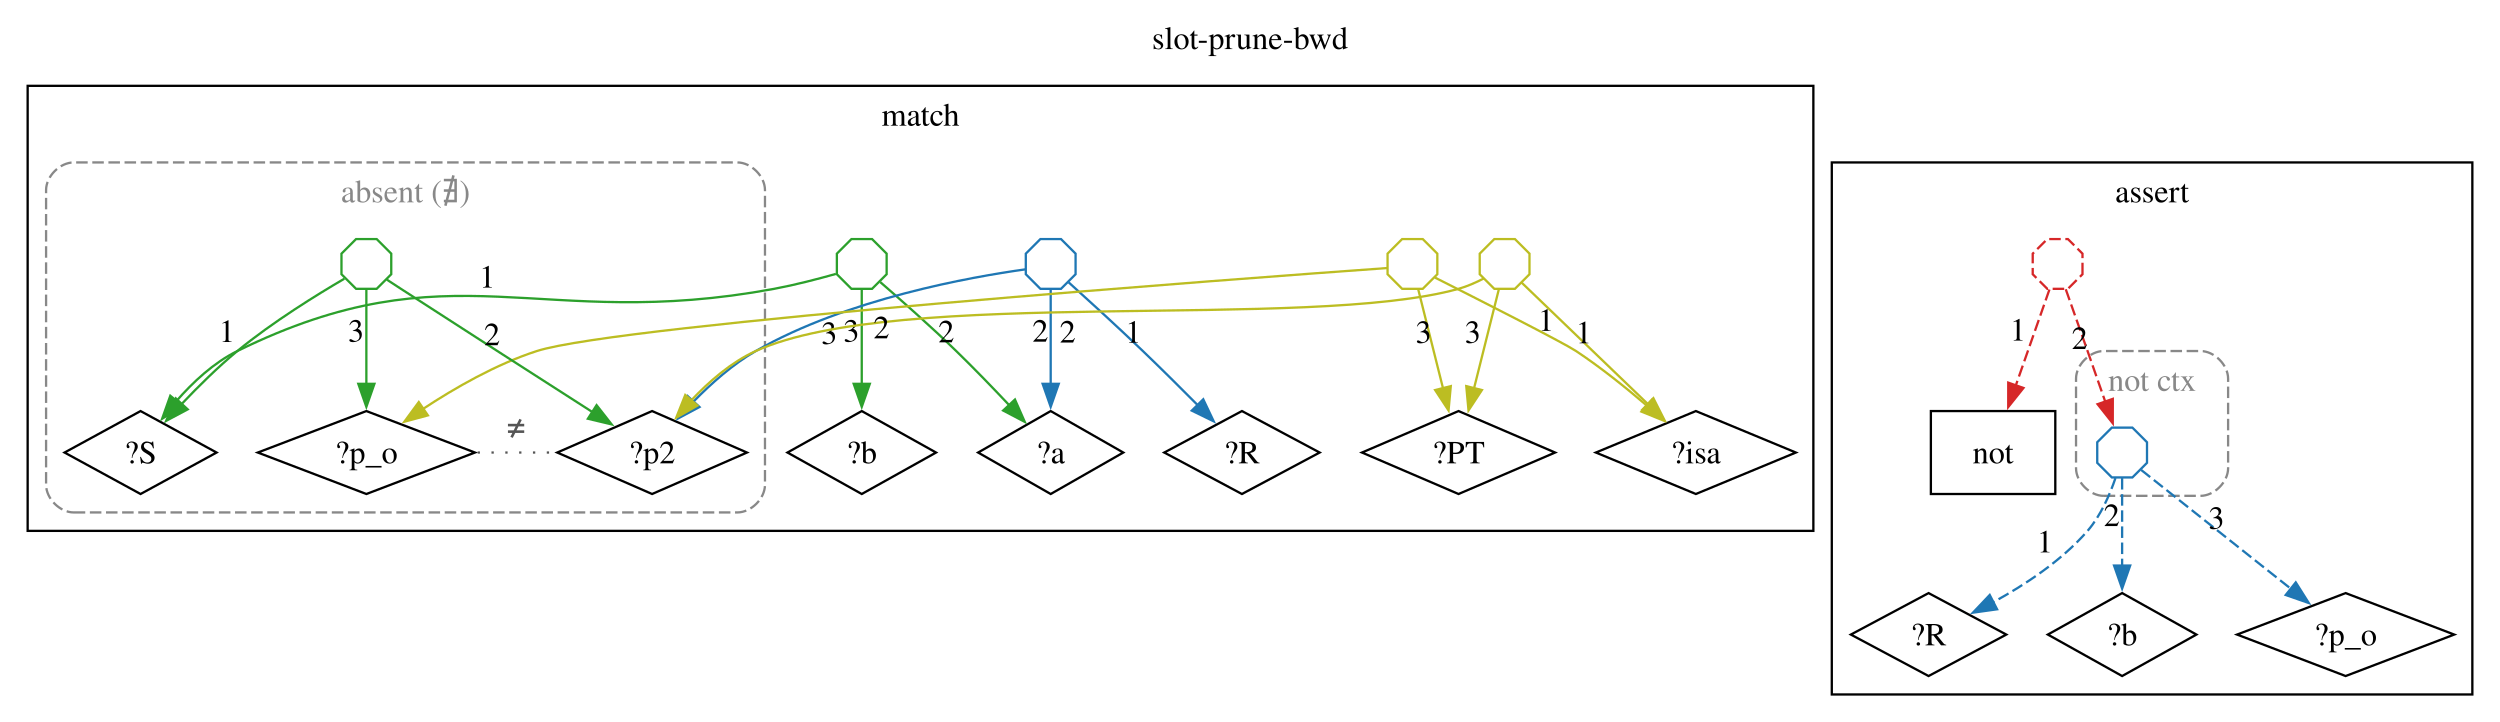
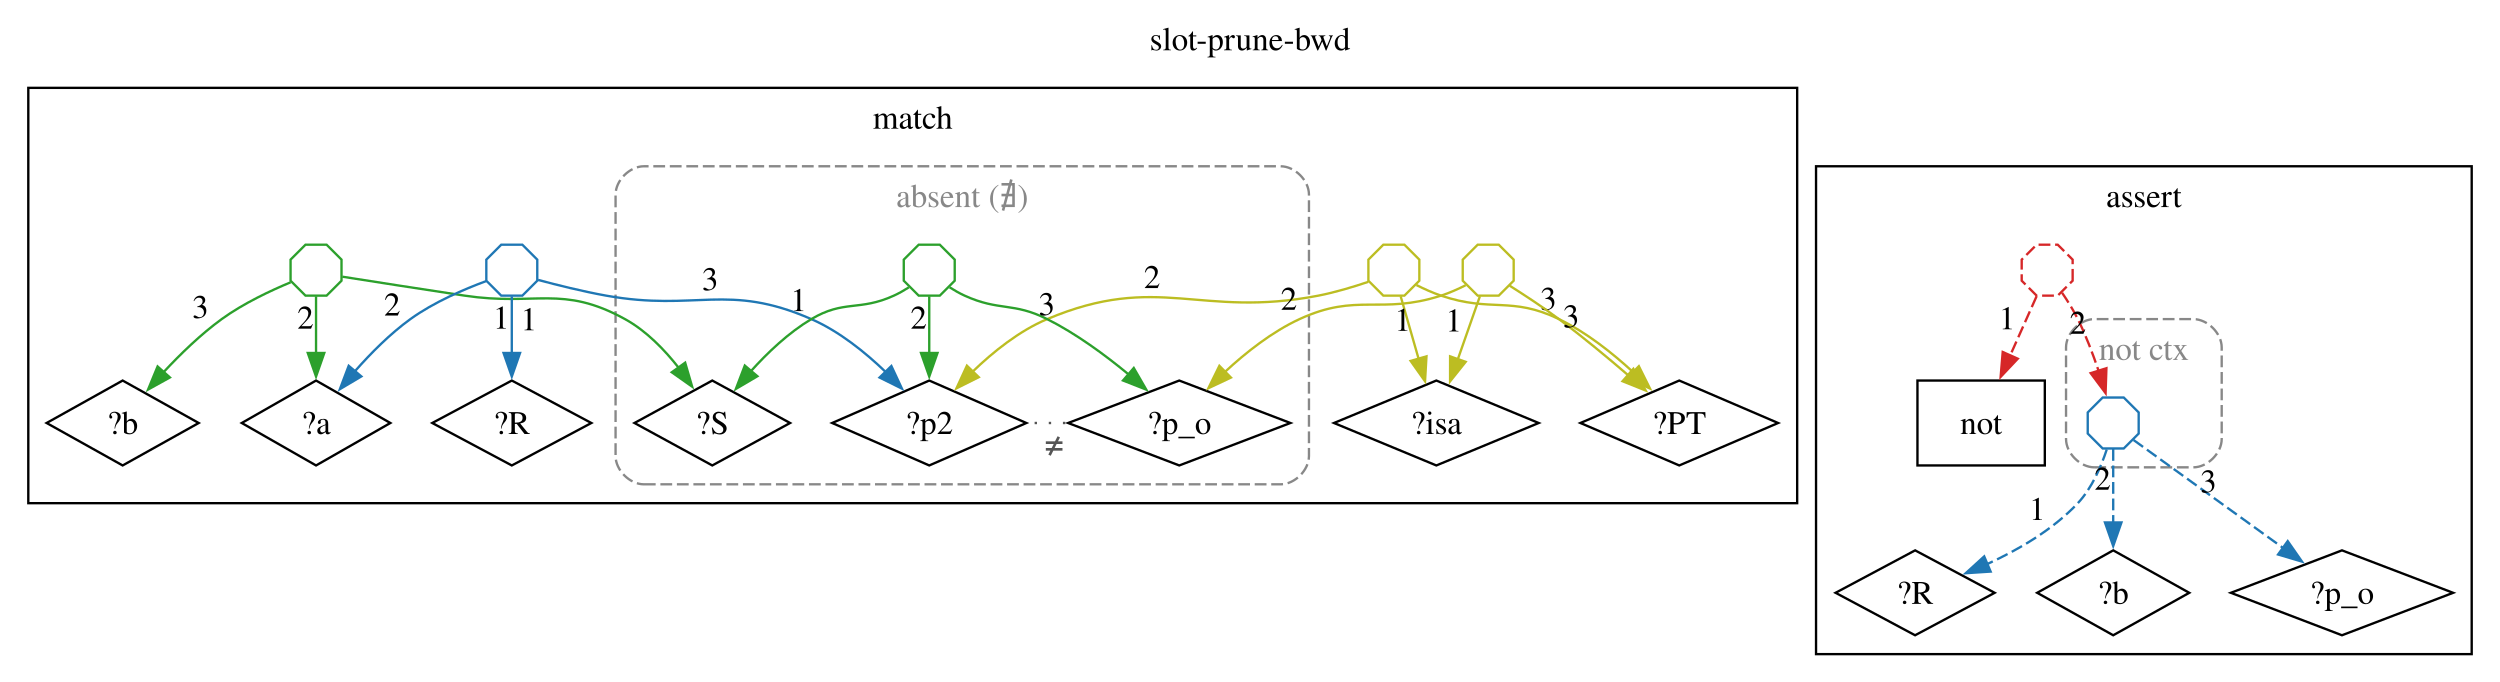
- <svg xmlns="http://www.w3.org/2000/svg" width="1085pt" height="313pt" viewBox="0.00 0.00 1085.00 313.00">
-   <g id="graph0" class="graph" transform="scale(1 1) rotate(0) translate(4 309.4)">
-     <polygon fill="white" stroke="none" points="-4,4 -4,-309.4 1081,-309.4 1081,4 -4,4" />
-     <text xml:space="preserve" text-anchor="middle" x="538.5" y="-288.1" font-family="Times,serif" font-size="14.00">slot-prune-bwd</text>
+ <svg xmlns="http://www.w3.org/2000/svg" width="1060pt" height="289pt" viewBox="0.00 0.00 1060.00 289.00">
+   <g id="graph0" class="graph" transform="scale(1 1) rotate(0) translate(4 285.35)">
+     <polygon fill="white" stroke="none" points="-4,4 -4,-285.35 1056,-285.35 1056,4 -4,4" />
+     <text xml:space="preserve" text-anchor="middle" x="526" y="-264.05" font-family="Times,serif" font-size="14.00">slot-prune-bwd</text>
    <g id="clust1" class="cluster">
-       <polygon fill="none" stroke="black" points="8,-79 8,-272.15 783,-272.15 783,-79 8,-79" />
-       <text xml:space="preserve" text-anchor="middle" x="395.5" y="-254.85" font-family="Times,serif" font-size="14.00">match</text>
+       <polygon fill="none" stroke="black" points="8,-72 8,-248.1 758,-248.1 758,-72 8,-72" />
+       <text xml:space="preserve" text-anchor="middle" x="383" y="-230.8" font-family="Times,serif" font-size="14.00">match</text>
    </g>
    <g id="clust2" class="cluster">
-       <path fill="none" stroke="#888888" stroke-dasharray="5,2" d="M28,-87C28,-87 316,-87 316,-87 322,-87 328,-93 328,-99 328,-99 328,-226.9 328,-226.9 328,-232.9 322,-238.9 316,-238.9 316,-238.9 28,-238.9 28,-238.9 22,-238.9 16,-232.9 16,-226.9 16,-226.9 16,-99 16,-99 16,-93 22,-87 28,-87" />
-       <text xml:space="preserve" text-anchor="middle" x="172" y="-221.6" font-family="Times,serif" font-size="14.00" fill="#888888">absent (∄)</text>
+       <path fill="none" stroke="#888888" stroke-dasharray="5,2" d="M269,-80C269,-80 539,-80 539,-80 545,-80 551,-86 551,-92 551,-92 551,-202.85 551,-202.85 551,-208.85 545,-214.85 539,-214.85 539,-214.85 269,-214.85 269,-214.85 263,-214.85 257,-208.85 257,-202.85 257,-202.85 257,-92 257,-92 257,-86 263,-80 269,-80" />
+       <text xml:space="preserve" text-anchor="middle" x="404" y="-197.55" font-family="Times,serif" font-size="14.00" fill="#888888">absent (∄)</text>
    </g>
    <g id="clust3" class="cluster">
-       <polygon fill="none" stroke="black" points="791,-8 791,-238.9 1069,-238.9 1069,-8 791,-8" />
-       <text xml:space="preserve" text-anchor="middle" x="930" y="-221.6" font-family="Times,serif" font-size="14.00">assert</text>
+       <polygon fill="none" stroke="black" points="766,-8 766,-214.85 1044,-214.85 1044,-8 766,-8" />
+       <text xml:space="preserve" text-anchor="middle" x="905" y="-197.55" font-family="Times,serif" font-size="14.00">assert</text>
    </g>
    <g id="clust4" class="cluster">
-       <path fill="none" stroke="#888888" stroke-dasharray="5,2" d="M909,-94.2C909,-94.2 951,-94.2 951,-94.2 957,-94.2 963,-100.2 963,-106.2 963,-106.2 963,-145.05 963,-145.05 963,-151.05 957,-157.05 951,-157.05 951,-157.05 909,-157.05 909,-157.05 903,-157.05 897,-151.05 897,-145.05 897,-145.05 897,-106.2 897,-106.2 897,-100.2 903,-94.2 909,-94.2" />
-       <text xml:space="preserve" text-anchor="middle" x="930" y="-139.75" font-family="Times,serif" font-size="14.00" fill="#888888">not ctx</text>
+       <path fill="none" stroke="#888888" stroke-dasharray="5,2" d="M884,-87.2C884,-87.2 926,-87.2 926,-87.2 932,-87.2 938,-93.2 938,-99.2 938,-99.2 938,-138.05 938,-138.05 938,-144.05 932,-150.05 926,-150.05 926,-150.05 884,-150.05 884,-150.05 878,-150.05 872,-144.05 872,-138.05 872,-138.05 872,-99.2 872,-99.2 872,-93.2 878,-87.2 884,-87.2" />
+       <text xml:space="preserve" text-anchor="middle" x="905" y="-132.75" font-family="Times,serif" font-size="14.00" fill="#888888">not ctx</text>
    </g>
    <g id="node1" class="node">
-       <polygon fill="none" stroke="black" points="57,-131 24.01,-113 57,-95 89.99,-113 57,-131" />
-       <text xml:space="preserve" text-anchor="middle" x="57" y="-108.33" font-family="Times,serif" font-size="14.00">?S</text>
+       <polygon fill="none" stroke="black" points="298,-124 265.01,-106 298,-88 330.99,-106 298,-124" />
+       <text xml:space="preserve" text-anchor="middle" x="298" y="-101.33" font-family="Times,serif" font-size="14.00">?S</text>
    </g>
    <g id="node2" class="node">
-       <polygon fill="none" stroke="black" points="452,-131 420.5,-113 452,-95 483.5,-113 452,-131" />
-       <text xml:space="preserve" text-anchor="middle" x="452" y="-108.33" font-family="Times,serif" font-size="14.00">?a</text>
+       <polygon fill="none" stroke="black" points="130,-124 98.5,-106 130,-88 161.5,-106 130,-124" />
+       <text xml:space="preserve" text-anchor="middle" x="130" y="-101.33" font-family="Times,serif" font-size="14.00">?a</text>
    </g>
    <g id="node3" class="node">
-       <polygon fill="none" stroke="black" points="370,-131 337.76,-113 370,-95 402.24,-113 370,-131" />
-       <text xml:space="preserve" text-anchor="middle" x="370" y="-108.33" font-family="Times,serif" font-size="14.00">?b</text>
+       <polygon fill="none" stroke="black" points="48,-124 15.76,-106 48,-88 80.24,-106 48,-124" />
+       <text xml:space="preserve" text-anchor="middle" x="48" y="-101.33" font-family="Times,serif" font-size="14.00">?b</text>
    </g>
    <g id="node4" class="node">
-       <polygon fill="none" stroke="black" points="535,-131 501.27,-113 535,-95 568.73,-113 535,-131" />
-       <text xml:space="preserve" text-anchor="middle" x="535" y="-108.33" font-family="Times,serif" font-size="14.00">?R</text>
+       <polygon fill="none" stroke="black" points="213,-124 179.27,-106 213,-88 246.73,-106 213,-124" />
+       <text xml:space="preserve" text-anchor="middle" x="213" y="-101.33" font-family="Times,serif" font-size="14.00">?R</text>
    </g>
    <g id="node5" class="node">
-       <polygon fill="none" stroke="black" points="279,-131 237.83,-113 279,-95 320.17,-113 279,-131" />
-       <text xml:space="preserve" text-anchor="middle" x="279" y="-108.33" font-family="Times,serif" font-size="14.00">?p2</text>
+       <polygon fill="none" stroke="black" points="390,-124 348.83,-106 390,-88 431.17,-106 390,-124" />
+       <text xml:space="preserve" text-anchor="middle" x="390" y="-101.33" font-family="Times,serif" font-size="14.00">?p2</text>
    </g>
    <g id="node6" class="node">
-       <polygon fill="none" stroke="black" points="732,-131 688.6,-113 732,-95 775.4,-113 732,-131" />
-       <text xml:space="preserve" text-anchor="middle" x="732" y="-108.33" font-family="Times,serif" font-size="14.00">?isa</text>
+       <polygon fill="none" stroke="black" points="605,-124 561.6,-106 605,-88 648.4,-106 605,-124" />
+       <text xml:space="preserve" text-anchor="middle" x="605" y="-101.33" font-family="Times,serif" font-size="14.00">?isa</text>
    </g>
    <g id="node7" class="node">
-       <polygon fill="none" stroke="black" points="629,-131 587.09,-113 629,-95 670.91,-113 629,-131" />
-       <text xml:space="preserve" text-anchor="middle" x="629" y="-108.33" font-family="Times,serif" font-size="14.00">?PT</text>
+       <polygon fill="none" stroke="black" points="708,-124 666.09,-106 708,-88 749.91,-106 708,-124" />
+       <text xml:space="preserve" text-anchor="middle" x="708" y="-101.33" font-family="Times,serif" font-size="14.00">?PT</text>
    </g>
    <g id="node8" class="node">
-       <polygon fill="none" stroke="black" points="155,-131 107.88,-113 155,-95 202.12,-113 155,-131" />
-       <text xml:space="preserve" text-anchor="middle" x="155" y="-108.33" font-family="Times,serif" font-size="14.00">?p_o</text>
+       <polygon fill="none" stroke="black" points="496,-124 448.88,-106 496,-88 543.12,-106 496,-124" />
+       <text xml:space="preserve" text-anchor="middle" x="496" y="-101.33" font-family="Times,serif" font-size="14.00">?p_o</text>
    </g>
    <g id="edge13" class="edge">
-       <path fill="none" stroke="#555555" stroke-dasharray="1,5" d="M203.3,-113C214.31,-113 225.94,-113 236.68,-113" />
-       <text xml:space="preserve" text-anchor="middle" x="219.98" y="-119.95" font-family="Times,serif" font-size="14.00" fill="#555555">≠</text>
+       <path fill="none" stroke="#555555" stroke-dasharray="1,5" d="M447.68,-106C442.53,-106 437.38,-106 432.23,-106" />
+       <text xml:space="preserve" text-anchor="middle" x="442.96" y="-92.7" font-family="Times,serif" font-size="14.00" fill="#555555">≠</text>
    </g>
    <g id="node9" class="node">
-       <polygon fill="none" stroke="#2ca02c" points="380.8,-190.38 380.8,-199.32 374.47,-205.65 365.53,-205.65 359.2,-199.32 359.2,-190.38 365.53,-184.05 374.47,-184.05 380.8,-190.38" />
+       <polygon fill="none" stroke="#2ca02c" points="140.8,-166.33 140.8,-175.27 134.47,-181.6 125.53,-181.6 119.2,-175.27 119.2,-166.33 125.53,-160 134.47,-160 140.8,-166.33" />
    </g>
    <g id="edge1" class="edge">
-       <path fill="none" stroke="#2ca02c" d="M358.78,-190.53C351.26,-188.4 341.11,-185.74 332,-184.05 229.51,-164.99 192.57,-203.01 99,-157.05 88.79,-152.03 79.66,-143.49 72.54,-135.32" />
-       <polygon fill="#2ca02c" stroke="#2ca02c" points="75.36,-133.24 66.36,-127.66 69.91,-137.64 75.36,-133.24" />
-       <text xml:space="preserve" text-anchor="middle" x="207.46" y="-184.59" font-family="Times,serif" font-size="14.00">1</text>
+       <path fill="none" stroke="#2ca02c" d="M141.15,-168.03C153.74,-166.05 174.83,-162.74 193,-160 223.2,-155.44 234.24,-164.78 261,-150.05 269.96,-145.12 277.74,-137.11 283.82,-129.33" />
+       <polygon fill="#2ca02c" stroke="#2ca02c" points="286.51,-131.58 289.48,-121.4 280.82,-127.51 286.51,-131.58" />
+       <text xml:space="preserve" text-anchor="middle" x="220.24" y="-145.32" font-family="Times,serif" font-size="14.00">1</text>
    </g>
    <g id="edge2" class="edge">
-       <path fill="none" stroke="#2ca02c" d="M378.03,-186.97C386.42,-179.71 399.88,-167.84 411,-157.05 418.77,-149.51 427.06,-140.91 434.14,-133.4" />
-       <polygon fill="#2ca02c" stroke="#2ca02c" points="436.49,-136.01 440.75,-126.31 431.37,-131.23 436.49,-136.01" />
-       <text xml:space="preserve" text-anchor="middle" x="406.68" y="-160.82" font-family="Times,serif" font-size="14.00">2</text>
+       <path fill="none" stroke="#2ca02c" d="M130,-159.71C130,-153.13 130,-144.19 130,-135.54" />
+       <polygon fill="#2ca02c" stroke="#2ca02c" points="133.5,-135.69 130,-125.69 126.5,-135.69 133.5,-135.69" />
+       <text xml:space="preserve" text-anchor="middle" x="125.5" y="-145.99" font-family="Times,serif" font-size="14.00">2</text>
    </g>
    <g id="edge3" class="edge">
-       <path fill="none" stroke="#2ca02c" d="M370,-183.74C370,-173.44 370,-157 370,-142.67" />
-       <polygon fill="#2ca02c" stroke="#2ca02c" points="373.5,-142.82 370,-132.82 366.5,-142.82 373.5,-142.82" />
-       <text xml:space="preserve" text-anchor="middle" x="365.5" y="-161.12" font-family="Times,serif" font-size="14.00">3</text>
+       <path fill="none" stroke="#2ca02c" d="M119.26,-165.67C110.87,-162.18 99.15,-156.7 90,-150.05 81.13,-143.61 72.48,-135.22 65.35,-127.55" />
+       <polygon fill="#2ca02c" stroke="#2ca02c" points="68.04,-125.31 58.78,-120.18 62.82,-129.97 68.04,-125.31" />
+       <text xml:space="preserve" text-anchor="middle" x="80.95" y="-150.52" font-family="Times,serif" font-size="14.00">3</text>
    </g>
    <g id="node10" class="node">
-       <polygon fill="none" stroke="#1f77b4" points="462.8,-190.38 462.8,-199.32 456.47,-205.65 447.53,-205.65 441.2,-199.32 441.2,-190.38 447.53,-184.05 456.47,-184.05 462.8,-190.38" />
+       <polygon fill="none" stroke="#1f77b4" points="223.8,-166.33 223.8,-175.27 217.47,-181.6 208.53,-181.6 202.2,-175.27 202.2,-166.33 208.53,-160 217.47,-160 223.8,-166.33" />
    </g>
    <g id="edge5" class="edge">
-       <path fill="none" stroke="#1f77b4" d="M452,-183.74C452,-173.44 452,-157 452,-142.67" />
-       <polygon fill="#1f77b4" stroke="#1f77b4" points="455.5,-142.82 452,-132.82 448.5,-142.82 455.5,-142.82" />
-       <text xml:space="preserve" text-anchor="middle" x="447.5" y="-161.12" font-family="Times,serif" font-size="14.00">2</text>
+       <path fill="none" stroke="#1f77b4" d="M202.12,-166.16C193.03,-162.81 179.98,-157.27 170,-150.05 161.42,-143.84 153.22,-135.59 146.51,-127.97" />
+       <polygon fill="#1f77b4" stroke="#1f77b4" points="149.21,-125.75 140.1,-120.34 143.85,-130.25 149.21,-125.75" />
+       <text xml:space="preserve" text-anchor="middle" x="162.3" y="-151.58" font-family="Times,serif" font-size="14.00">2</text>
    </g>
    <g id="edge4" class="edge">
-       <path fill="none" stroke="#1f77b4" d="M459.76,-186.89C467.88,-179.56 480.97,-167.64 492,-157.05 499.89,-149.48 508.43,-140.99 515.8,-133.57" />
-       <polygon fill="#1f77b4" stroke="#1f77b4" points="518.21,-136.11 522.75,-126.54 513.23,-131.19 518.21,-136.11" />
-       <text xml:space="preserve" text-anchor="middle" x="487.87" y="-160.64" font-family="Times,serif" font-size="14.00">1</text>
+       <path fill="none" stroke="#1f77b4" d="M213,-159.71C213,-153.13 213,-144.19 213,-135.54" />
+       <polygon fill="#1f77b4" stroke="#1f77b4" points="216.5,-135.69 213,-125.69 209.5,-135.69 216.5,-135.69" />
+       <text xml:space="preserve" text-anchor="middle" x="208.5" y="-145.99" font-family="Times,serif" font-size="14.00">1</text>
    </g>
    <g id="edge6" class="edge">
-       <path fill="none" stroke="#1f77b4" d="M441.03,-192.5C418,-189.3 363.49,-179.75 324,-157.05 314.06,-151.34 304.63,-142.96 296.99,-135.12" />
-       <polygon fill="#1f77b4" stroke="#1f77b4" points="299.58,-132.76 290.23,-127.77 294.43,-137.5 299.58,-132.76" />
-       <text xml:space="preserve" text-anchor="middle" x="355.87" y="-160.12" font-family="Times,serif" font-size="14.00">3</text>
+       <path fill="none" stroke="#1f77b4" d="M224.13,-166.67C232.11,-164.53 243.15,-161.76 253,-160 291.31,-153.14 304.34,-165.65 340,-150.05 351.81,-144.89 362.89,-135.95 371.61,-127.55" />
+       <polygon fill="#1f77b4" stroke="#1f77b4" points="373.94,-130.17 378.42,-120.57 368.93,-125.28 373.94,-130.17" />
+       <text xml:space="preserve" text-anchor="middle" x="297.09" y="-162.31" font-family="Times,serif" font-size="14.00">3</text>
    </g>
    <g id="node11" class="node">
-       <polygon fill="none" stroke="#bcbd22" points="659.8,-190.38 659.8,-199.32 653.47,-205.65 644.53,-205.65 638.2,-199.32 638.2,-190.38 644.53,-184.05 653.47,-184.05 659.8,-190.38" />
+       <polygon fill="none" stroke="#bcbd22" points="597.8,-166.33 597.8,-175.27 591.47,-181.6 582.53,-181.6 576.2,-175.27 576.2,-166.33 582.53,-160 591.47,-160 597.8,-166.33" />
    </g>
    <g id="edge8" class="edge">
-       <path fill="none" stroke="#bcbd22" d="M639.92,-188.52C636.59,-186.81 632.72,-185.09 629,-184.05 563.46,-165.77 385.97,-185.15 324,-157.05 313.3,-152.2 303.57,-143.7 295.92,-135.54" />
-       <polygon fill="#bcbd22" stroke="#bcbd22" points="298.69,-133.38 289.48,-128.13 293.4,-137.98 298.69,-133.38" />
-       <text xml:space="preserve" text-anchor="middle" x="459.36" y="-160.74" font-family="Times,serif" font-size="14.00">2</text>
+       <path fill="none" stroke="#bcbd22" d="M576.18,-165.86C570.05,-163.79 562.19,-161.4 555,-160 504.64,-150.22 487.28,-169.96 440,-150.05 428.12,-145.05 417.03,-136.13 408.32,-127.7" />
+       <polygon fill="#bcbd22" stroke="#bcbd22" points="411,-125.43 401.53,-120.69 405.97,-130.3 411,-125.43" />
+       <text xml:space="preserve" text-anchor="middle" x="484.48" y="-163.21" font-family="Times,serif" font-size="14.00">2</text>
    </g>
    <g id="edge7" class="edge">
-       <path fill="none" stroke="#bcbd22" d="M656.37,-186.76C668.57,-175.02 693.42,-151.12 711.31,-133.91" />
-       <polygon fill="#bcbd22" stroke="#bcbd22" points="713.57,-136.58 718.35,-127.13 708.72,-131.54 713.57,-136.58" />
-       <text xml:space="preserve" text-anchor="middle" x="683.35" y="-160.42" font-family="Times,serif" font-size="14.00">1</text>
+       <path fill="none" stroke="#bcbd22" d="M589.89,-159.71C591.96,-152.51 594.83,-142.49 597.52,-133.11" />
+       <polygon fill="#bcbd22" stroke="#bcbd22" points="600.83,-134.26 600.22,-123.68 594.1,-132.33 600.83,-134.26" />
+       <text xml:space="preserve" text-anchor="middle" x="590.73" y="-145.05" font-family="Times,serif" font-size="14.00">1</text>
    </g>
    <g id="edge9" class="edge">
-       <path fill="none" stroke="#bcbd22" d="M646.47,-183.74C643.78,-173.01 639.42,-155.61 635.73,-140.87" />
-       <polygon fill="#bcbd22" stroke="#bcbd22" points="639.15,-140.12 633.33,-131.27 632.36,-141.82 639.15,-140.12" />
-       <text xml:space="preserve" text-anchor="middle" x="635.18" y="-160.58" font-family="Times,serif" font-size="14.00">3</text>
+       <path fill="none" stroke="#bcbd22" d="M596.55,-164.49C599.79,-162.86 603.48,-161.19 607,-160 628.46,-152.74 636.59,-159.88 657,-150.05 668.59,-144.47 679.72,-135.64 688.6,-127.42" />
+       <polygon fill="#bcbd22" stroke="#bcbd22" points="690.87,-130.09 695.59,-120.61 685.99,-125.08 690.87,-130.09" />
+       <text xml:space="preserve" text-anchor="middle" x="652.53" y="-153.98" font-family="Times,serif" font-size="14.00">3</text>
    </g>
    <g id="node12" class="node">
-       <polygon fill="none" stroke="#bcbd22" points="619.8,-190.38 619.8,-199.32 613.47,-205.65 604.53,-205.65 598.2,-199.32 598.2,-190.38 604.53,-184.05 613.47,-184.05 619.8,-190.38" />
+       <polygon fill="none" stroke="#bcbd22" points="637.8,-166.33 637.8,-175.27 631.47,-181.6 622.53,-181.6 616.2,-175.27 616.2,-166.33 622.53,-160 631.47,-160 637.8,-166.33" />
    </g>
    <g id="edge10" class="edge">
-       <path fill="none" stroke="#bcbd22" d="M618.77,-188.93C636.9,-179.79 674.41,-160.75 680,-157.05 690.7,-149.96 701.76,-141.06 710.92,-133.2" />
-       <polygon fill="#bcbd22" stroke="#bcbd22" points="713.01,-136.01 718.21,-126.78 708.39,-130.76 713.01,-136.01" />
-       <text xml:space="preserve" text-anchor="middle" x="666.97" y="-165.8" font-family="Times,serif" font-size="14.00">1</text>
+       <path fill="none" stroke="#bcbd22" d="M623.47,-159.71C620.92,-152.43 617.35,-142.27 614.04,-132.8" />
+       <polygon fill="#bcbd22" stroke="#bcbd22" points="617.44,-131.93 610.83,-123.65 610.84,-134.25 617.44,-131.93" />
+       <text xml:space="preserve" text-anchor="middle" x="612.37" y="-144.82" font-family="Times,serif" font-size="14.00">1</text>
    </g>
    <g id="edge12" class="edge">
-       <path fill="none" stroke="#bcbd22" d="M611.53,-183.74C614.22,-173.01 618.58,-155.61 622.27,-140.87" />
-       <polygon fill="#bcbd22" stroke="#bcbd22" points="625.64,-141.82 624.67,-131.27 618.85,-140.12 625.64,-141.82" />
-       <text xml:space="preserve" text-anchor="middle" x="613.82" y="-160.58" font-family="Times,serif" font-size="14.00">3</text>
+       <path fill="none" stroke="#bcbd22" d="M636.12,-164.2C642.16,-160.38 650.21,-155.13 657,-150.05 666.92,-142.64 677.45,-133.91 686.34,-126.26" />
+       <polygon fill="#bcbd22" stroke="#bcbd22" points="688.55,-128.98 693.79,-119.77 683.95,-123.7 688.55,-128.98" />
+       <text xml:space="preserve" text-anchor="middle" x="662.15" y="-146.55" font-family="Times,serif" font-size="14.00">3</text>
    </g>
    <g id="edge11" class="edge">
-       <path fill="none" stroke="#bcbd22" d="M598.03,-193.07C539.49,-188.86 265.04,-168.66 229,-157.05 211.36,-151.36 193.34,-141 179.5,-131.87" />
-       <polygon fill="#bcbd22" stroke="#bcbd22" points="181.7,-129.13 171.48,-126.37 177.75,-134.91 181.7,-129.13" />
-       <text xml:space="preserve" text-anchor="middle" x="378.54" y="-162.58" font-family="Times,serif" font-size="14.00">2</text>
+       <path fill="none" stroke="#bcbd22" d="M617.47,-164.43C614.23,-162.79 610.54,-161.13 607,-160 581.26,-151.75 571.54,-161.38 547,-150.05 535.32,-144.66 524.18,-135.85 515.31,-127.6" />
+       <polygon fill="#bcbd22" stroke="#bcbd22" points="517.92,-125.26 508.34,-120.74 513.02,-130.25 517.92,-125.26" />
+       <text xml:space="preserve" text-anchor="middle" x="542.48" y="-153.99" font-family="Times,serif" font-size="14.00">2</text>
    </g>
    <g id="node13" class="node">
-       <polygon fill="none" stroke="#2ca02c" points="165.8,-190.38 165.8,-199.32 159.47,-205.65 150.53,-205.65 144.2,-199.32 144.2,-190.38 150.53,-184.05 159.47,-184.05 165.8,-190.38" />
+       <polygon fill="none" stroke="#2ca02c" points="400.8,-166.33 400.8,-175.27 394.47,-181.6 385.53,-181.6 379.2,-175.27 379.2,-166.33 385.53,-160 394.47,-160 400.8,-166.33" />
    </g>
    <g id="edge14" class="edge">
-       <path fill="none" stroke="#2ca02c" d="M145.45,-188.44C133.95,-181.73 114.26,-169.63 99,-157.05 90.55,-150.08 81.97,-141.59 74.78,-134" />
-       <polygon fill="#2ca02c" stroke="#2ca02c" points="77.46,-131.74 68.11,-126.76 72.31,-136.48 77.46,-131.74" />
-       <text xml:space="preserve" text-anchor="middle" x="94.48" y="-160.98" font-family="Times,serif" font-size="14.00">1</text>
+       <path fill="none" stroke="#2ca02c" d="M381.37,-163.53C379.35,-162.24 377.15,-160.98 375,-160 360.29,-153.29 353.89,-158.33 340,-150.05 330.35,-144.3 321.4,-135.79 314.26,-127.84" />
+       <polygon fill="#2ca02c" stroke="#2ca02c" points="317.14,-125.83 308.01,-120.45 311.79,-130.35 317.14,-125.83" />
+       <text xml:space="preserve" text-anchor="middle" x="334.6" y="-153.45" font-family="Times,serif" font-size="14.00">1</text>
    </g>
    <g id="edge15" class="edge">
-       <path fill="none" stroke="#2ca02c" d="M163.88,-188.04C165.89,-186.72 168.02,-185.34 170,-184.05 198.36,-165.68 230.96,-144.75 253.07,-130.59" />
-       <polygon fill="#2ca02c" stroke="#2ca02c" points="254.92,-133.56 261.45,-125.22 251.14,-127.67 254.92,-133.56" />
-       <text xml:space="preserve" text-anchor="middle" x="209.55" y="-159.58" font-family="Times,serif" font-size="14.00">2</text>
+       <path fill="none" stroke="#2ca02c" d="M390,-159.71C390,-153.13 390,-144.19 390,-135.54" />
+       <polygon fill="#2ca02c" stroke="#2ca02c" points="393.5,-135.69 390,-125.69 386.5,-135.69 393.5,-135.69" />
+       <text xml:space="preserve" text-anchor="middle" x="385.5" y="-145.99" font-family="Times,serif" font-size="14.00">2</text>
    </g>
    <g id="edge16" class="edge">
-       <path fill="none" stroke="#2ca02c" d="M155,-183.74C155,-173.44 155,-157 155,-142.67" />
-       <polygon fill="#2ca02c" stroke="#2ca02c" points="158.5,-142.82 155,-132.82 151.5,-142.82 158.5,-142.82" />
-       <text xml:space="preserve" text-anchor="middle" x="150.5" y="-161.12" font-family="Times,serif" font-size="14.00">3</text>
+       <path fill="none" stroke="#2ca02c" d="M398.63,-163.53C400.65,-162.24 402.85,-160.98 405,-160 419.71,-153.29 425.55,-157.32 440,-150.05 452.29,-143.87 464.56,-134.84 474.46,-126.65" />
+       <polygon fill="#2ca02c" stroke="#2ca02c" points="476.72,-129.33 482.02,-120.15 472.15,-124.02 476.72,-129.33" />
+       <text xml:space="preserve" text-anchor="middle" x="439.81" y="-151.72" font-family="Times,serif" font-size="14.00">3</text>
    </g>
    <g id="node14" class="node">
-       <polygon fill="none" stroke="black" points="888,-131 834,-131 834,-95 888,-95 888,-131" />
-       <text xml:space="preserve" text-anchor="middle" x="861" y="-108.33" font-family="Times,serif" font-size="14.00">not</text>
+       <polygon fill="none" stroke="black" points="863,-124 809,-124 809,-88 863,-88 863,-124" />
+       <text xml:space="preserve" text-anchor="middle" x="836" y="-101.33" font-family="Times,serif" font-size="14.00">not</text>
    </g>
    <g id="node15" class="node">
-       <polygon fill="none" stroke="black" points="833,-52 799.27,-34 833,-16 866.73,-34 833,-52" />
-       <text xml:space="preserve" text-anchor="middle" x="833" y="-29.32" font-family="Times,serif" font-size="14.00">?R</text>
+       <polygon fill="none" stroke="black" points="808,-52 774.27,-34 808,-16 841.73,-34 808,-52" />
+       <text xml:space="preserve" text-anchor="middle" x="808" y="-29.32" font-family="Times,serif" font-size="14.00">?R</text>
    </g>
    <g id="node16" class="node">
-       <polygon fill="none" stroke="black" points="917,-52 884.76,-34 917,-16 949.24,-34 917,-52" />
-       <text xml:space="preserve" text-anchor="middle" x="917" y="-29.32" font-family="Times,serif" font-size="14.00">?b</text>
+       <polygon fill="none" stroke="black" points="892,-52 859.76,-34 892,-16 924.24,-34 892,-52" />
+       <text xml:space="preserve" text-anchor="middle" x="892" y="-29.32" font-family="Times,serif" font-size="14.00">?b</text>
    </g>
    <g id="node17" class="node">
-       <polygon fill="none" stroke="black" points="1014,-52 966.88,-34 1014,-16 1061.12,-34 1014,-52" />
-       <text xml:space="preserve" text-anchor="middle" x="1014" y="-29.32" font-family="Times,serif" font-size="14.00">?p_o</text>
+       <polygon fill="none" stroke="black" points="989,-52 941.88,-34 989,-16 1036.12,-34 989,-52" />
+       <text xml:space="preserve" text-anchor="middle" x="989" y="-29.32" font-family="Times,serif" font-size="14.00">?p_o</text>
    </g>
    <g id="node18" class="node">
-       <polygon fill="none" stroke="#1f77b4" points="927.8,-108.53 927.8,-117.47 921.47,-123.8 912.53,-123.8 906.2,-117.47 906.2,-108.53 912.53,-102.2 921.47,-102.2 927.8,-108.53" />
+       <polygon fill="none" stroke="#1f77b4" points="902.8,-101.53 902.8,-110.47 896.47,-116.8 887.53,-116.8 881.2,-110.47 881.2,-101.53 887.53,-95.2 896.47,-95.2 902.8,-101.53" />
    </g>
    <g id="edge19" class="edge">
-       <path fill="none" stroke="#1f77b4" stroke-dasharray="5,2" d="M914.11,-101.91C911.72,-94.9 907.78,-85.65 902,-79 890.72,-66 874.67,-55.46 860.88,-47.95" />
-       <polygon fill="#1f77b4" stroke="#1f77b4" points="862.74,-44.97 852.25,-43.5 859.54,-51.19 862.74,-44.97" />
-       <text xml:space="preserve" text-anchor="middle" x="883.49" y="-69.65" font-family="Times,serif" font-size="14.00">1</text>
+       <path fill="none" stroke="#1f77b4" stroke-dasharray="5,2" d="M889.26,-94.77C886.94,-87.7 883.02,-78.43 877,-72 866.47,-60.76 851.75,-52.22 838.61,-46.2" />
+       <polygon fill="#1f77b4" stroke="#1f77b4" points="840.03,-43 829.46,-42.31 837.3,-49.44 840.03,-43" />
+       <text xml:space="preserve" text-anchor="middle" x="859.79" y="-64.87" font-family="Times,serif" font-size="14.00">1</text>
    </g>
    <g id="edge20" class="edge">
-       <path fill="none" stroke="#1f77b4" stroke-dasharray="5,2" d="M917,-101.93C917,-92.22 917,-77.06 917,-63.62" />
-       <polygon fill="#1f77b4" stroke="#1f77b4" points="920.5,-63.94 917,-53.94 913.5,-63.94 920.5,-63.94" />
-       <text xml:space="preserve" text-anchor="middle" x="912.5" y="-81.1" font-family="Times,serif" font-size="14.00">2</text>
+       <path fill="none" stroke="#1f77b4" stroke-dasharray="5,2" d="M892,-94.97C892,-86.81 892,-74.87 892,-63.78" />
+       <polygon fill="#1f77b4" stroke="#1f77b4" points="895.5,-63.83 892,-53.83 888.5,-63.83 895.5,-63.83" />
+       <text xml:space="preserve" text-anchor="middle" x="887.5" y="-77.71" font-family="Times,serif" font-size="14.00">2</text>
    </g>
    <g id="edge21" class="edge">
-       <path fill="none" stroke="#1f77b4" stroke-dasharray="5,2" d="M925.27,-105.44C939.49,-94.14 969.09,-70.65 990.19,-53.9" />
-       <polygon fill="#1f77b4" stroke="#1f77b4" points="992.36,-56.65 998.01,-47.69 988,-51.17 992.36,-56.65" />
-       <text xml:space="preserve" text-anchor="middle" x="957.93" y="-79.89" font-family="Times,serif" font-size="14.00">3</text>
+       <path fill="none" stroke="#1f77b4" stroke-dasharray="5,2" d="M900.61,-98.79C914.7,-88.62 943.2,-68.05 964.04,-53.01" />
+       <polygon fill="#1f77b4" stroke="#1f77b4" points="965.99,-55.92 972.05,-47.23 961.9,-50.24 965.99,-55.92" />
+       <text xml:space="preserve" text-anchor="middle" x="932.38" y="-76.56" font-family="Times,serif" font-size="14.00">3</text>
    </g>
    <g id="node19" class="node">
-       <polygon fill="none" stroke="#d62728" stroke-dasharray="5,2" points="899.8,-190.38 899.8,-199.32 893.47,-205.65 884.53,-205.65 878.2,-199.32 878.2,-190.38 884.53,-184.05 893.47,-184.05 899.8,-190.38" />
+       <polygon fill="none" stroke="#d62728" stroke-dasharray="5,2" points="874.8,-166.33 874.8,-175.27 868.47,-181.6 859.53,-181.6 853.2,-175.27 853.2,-166.33 859.53,-160 868.47,-160 874.8,-166.33" />
    </g>
    <g id="edge17" class="edge">
-       <path fill="none" stroke="#d62728" stroke-dasharray="5,2" d="M885.45,-183.74C881.77,-173.24 875.85,-156.34 870.75,-141.81" />
-       <polygon fill="#d62728" stroke="#d62728" points="874.18,-141.02 867.57,-132.74 867.58,-143.33 874.18,-141.02" />
-       <text xml:space="preserve" text-anchor="middle" x="871.8" y="-161.58" font-family="Times,serif" font-size="14.00">1</text>
+       <path fill="none" stroke="#d62728" stroke-dasharray="5,2" d="M859.5,-159.71C856.47,-152.91 852.31,-143.58 848.33,-134.66" />
+       <polygon fill="#d62728" stroke="#d62728" points="851.54,-133.26 844.27,-125.56 845.15,-136.11 851.54,-133.26" />
+       <text xml:space="preserve" text-anchor="middle" x="847.01" y="-145.75" font-family="Times,serif" font-size="14.00">1</text>
    </g>
    <g id="edge18" class="edge">
-       <path fill="none" stroke="#d62728" stroke-dasharray="5,2" d="M892.54,-183.86C895.16,-176.46 898.81,-166.13 902,-157.05 904.52,-149.87 907.26,-142.02 909.7,-135.01" />
-       <polygon fill="#d62728" stroke="#d62728" points="912.96,-136.29 912.94,-125.7 906.35,-133.99 912.96,-136.29" />
-       <text xml:space="preserve" text-anchor="middle" x="898.57" y="-157.94" font-family="Times,serif" font-size="14.00">2</text>
+       <path fill="none" stroke="#d62728" stroke-dasharray="5,2" d="M870.31,-161.23C872.61,-157.86 875.11,-153.88 877,-150.05 880.41,-143.14 883.4,-135.26 885.79,-128.14" />
+       <polygon fill="#d62728" stroke="#d62728" points="889.12,-129.23 888.77,-118.65 882.44,-127.14 889.12,-129.23" />
+       <text xml:space="preserve" text-anchor="middle" x="877" y="-143.82" font-family="Times,serif" font-size="14.00">2</text>
    </g>
  </g>
</svg>
